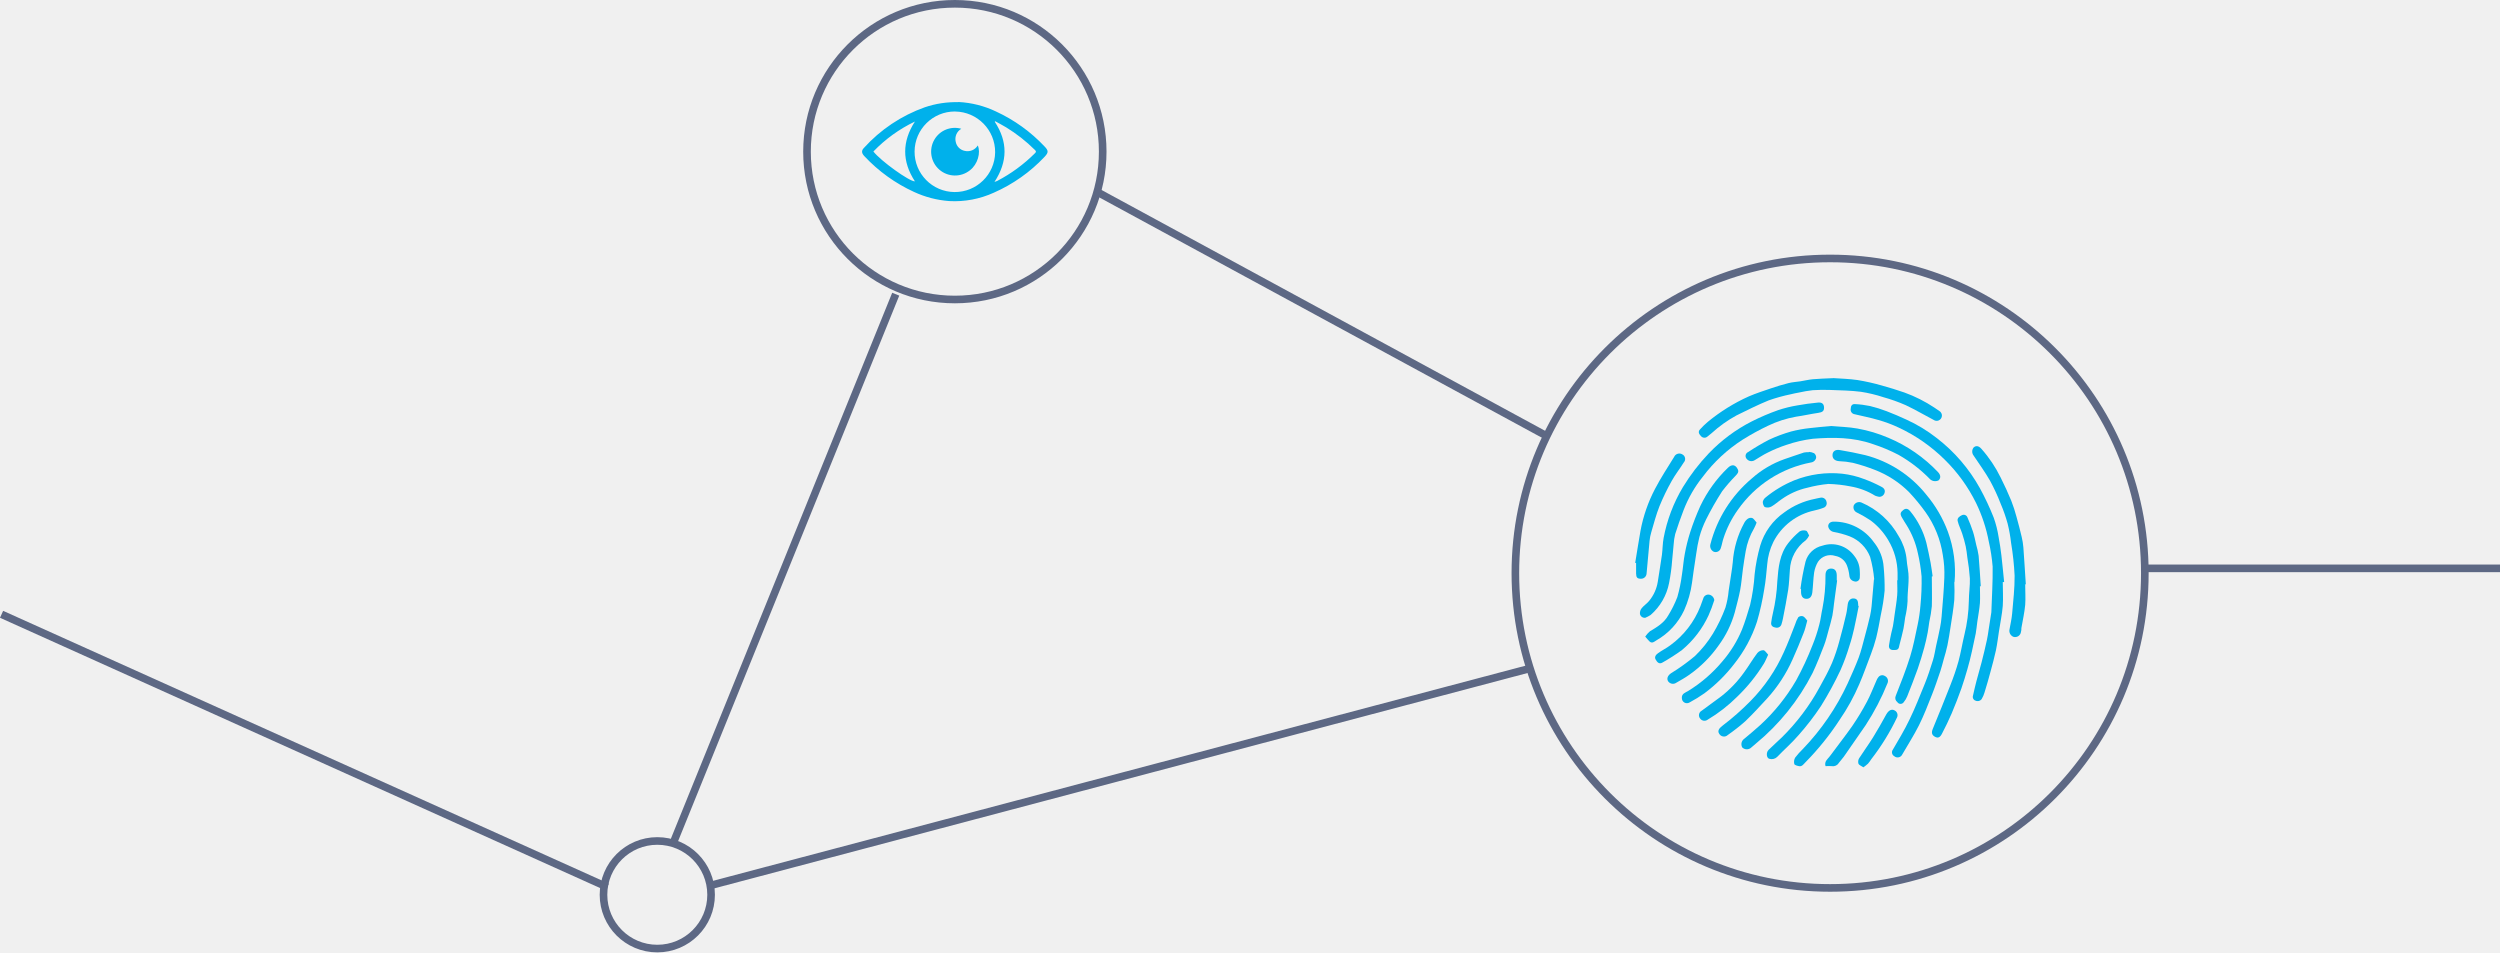
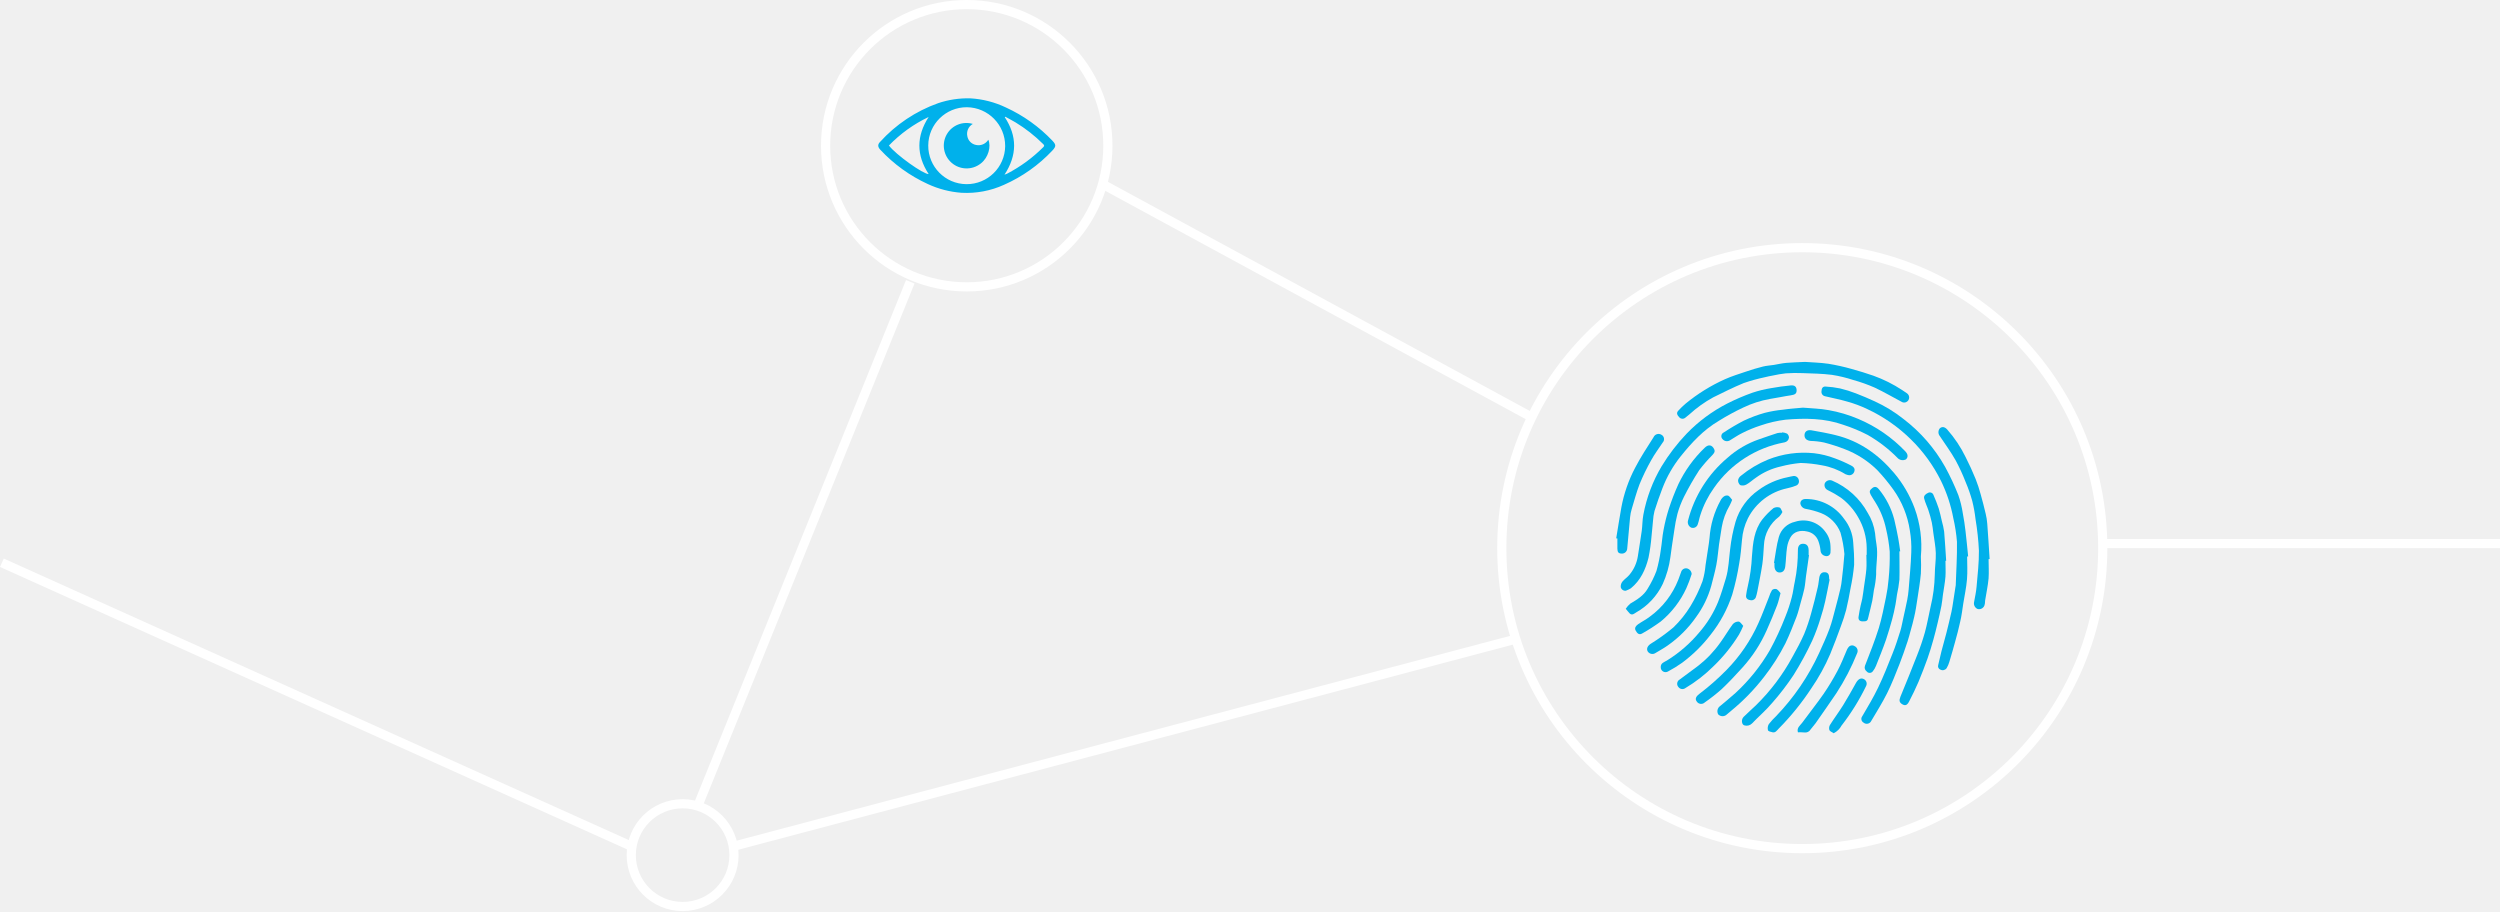
- <svg xmlns="http://www.w3.org/2000/svg" viewBox="0 0 656.59 250.12">
+ <svg xmlns="http://www.w3.org/2000/svg" viewBox="0 0 817.62 297.97">
  <defs>
-     <style>.cls-1{font-size:20px;fill:#5d6884;font-family:WorkSans-Regular, Work Sans;}.cls-2{fill:#00b1eb;}.cls-3{fill:none;stroke:#5d6884;stroke-miterlimit:10;stroke-width:2px;}</style>
+     <style>.cls-1{fill:#00b1eb;}.cls-2{fill:none;stroke:#fff;stroke-miterlimit:10;stroke-width:3px;}</style>
  </defs>
  <g id="Layer_2" data-name="Layer 2">
-     <g id="Layer_1-2" data-name="Layer 1">
-       <text class="cls-1" transform="translate(478.19 79.95)"> </text>
-       <path class="cls-2" d="M513.27,152.87a46.55,46.55,0,0,1,0,4.69c-.22,2.41-.63,4.81-1,7.2-.24,1.58-.48,3.15-.8,4.71-.26,1.27-.64,2.51-1,3.76-.27,1-.52,2-.85,3-.71,2.08-1.4,4.17-2.21,6.21-1.08,2.72-2.13,5.47-3.44,8.09s-3,5.22-4.48,7.81a1.35,1.35,0,0,1-2,.26,1.17,1.17,0,0,1-.35-1.73c1.51-2.59,3.07-5.17,4.36-7.88,1.47-3,2.71-6.2,4-9.35.82-2,1.51-4.16,2.17-6.27.37-1.2.55-2.46.81-3.69.36-1.62.74-3.24,1.05-4.86a24.53,24.53,0,0,0,.4-2.82c.27-3.42.6-6.83.72-10.25a28.14,28.14,0,0,0-.4-6,26,26,0,0,0-4.53-11.23,51,51,0,0,0-4.38-5.32,25.93,25.93,0,0,0-9-5.82,49.37,49.37,0,0,0-5.68-1.82,21.82,21.82,0,0,0-3.63-.44c-1.13-.08-1.78-.65-1.75-1.63s.78-1.48,1.91-1.29c2.24.38,4.47.8,6.67,1.33a30.18,30.18,0,0,1,16.08,10.42,33,33,0,0,1,5.64,9.68,30.67,30.67,0,0,1,1.75,13.29" />
-       <path class="cls-2" d="M526,152.85c0,2.1.14,4.21,0,6.29-.19,2.24-.67,4.45-1,6.67-.26,1.66-.45,3.33-.8,5-.4,1.85-.9,3.68-1.4,5.52s-1,3.69-1.59,5.53a7.19,7.19,0,0,1-.75,1.73,1.31,1.31,0,0,1-1.65.41,1,1,0,0,1-.64-1.26c.28-1.27.57-2.54.9-3.8.44-1.68.94-3.35,1.37-5,.49-2,1-3.92,1.4-5.89.19-.86.31-1.74.44-2.62.23-1.42.44-2.84.66-4.25a2.58,2.58,0,0,0,.06-.37c.13-4,.4-8,.34-12a45.94,45.94,0,0,0-1-6.52,40.27,40.27,0,0,0-3.35-10.18,41.91,41.91,0,0,0-8.3-11.45,43,43,0,0,0-12.05-8.37,33.62,33.62,0,0,0-5.37-2c-2-.6-4.14-1-6.2-1.5a1.21,1.21,0,0,1-1-1.45c0-.71.34-1.26,1.08-1.21a25.59,25.59,0,0,1,4,.51A35.42,35.42,0,0,1,495.5,108c1.75.66,3.47,1.42,5.18,2.2A39.26,39.26,0,0,1,508.6,115,42.84,42.84,0,0,1,520,128.23a69.47,69.47,0,0,1,3.62,7.72A27.8,27.8,0,0,1,524.9,141c.31,1.62.54,3.25.74,4.88.27,2.32.48,4.64.72,7H526" />
-       <path class="cls-2" d="M432.12,162.25a1.27,1.27,0,0,1-1.41-1,2.09,2.09,0,0,1,.46-1.52c.56-.7,1.38-1.2,1.95-1.91a10.46,10.46,0,0,0,2.28-5.08c.35-2.34.76-4.67,1.08-7,.2-1.48.17-3,.45-4.46A40.47,40.47,0,0,1,442,127.93a52.31,52.31,0,0,1,6.79-8.86,42,42,0,0,1,11.34-8.42,58.58,58.58,0,0,1,6.87-2.93,32.87,32.87,0,0,1,5-1.24c1.8-.34,3.63-.57,5.46-.75,1.08-.11,1.58.38,1.6,1.31s-.44,1.24-1.55,1.4c-1.95.28-3.87.73-5.81,1a28.27,28.27,0,0,0-7.34,2.37,64.91,64.91,0,0,0-6.69,3.67,40.07,40.07,0,0,0-10.44,9.71,32.69,32.69,0,0,0-5.07,8.82c-.79,2.06-1.53,4.15-2.19,6.25a14.63,14.63,0,0,0-.41,2.73c-.15,1.37-.23,2.75-.39,4.13a49.58,49.58,0,0,1-.81,6,14.84,14.84,0,0,1-4.84,8.39,8.85,8.85,0,0,1-1.4.74" />
-       <path class="cls-2" d="M492.23,152.16a31.48,31.48,0,0,0-1.07-5.9,9.53,9.53,0,0,0-5.38-5.4,23.59,23.59,0,0,0-4.17-1.15,1.78,1.78,0,0,1-1.46-1.5c0-.72.56-1.22,1.49-1.21a12.82,12.82,0,0,1,10.53,5.44,11.5,11.5,0,0,1,2.55,6.5,58.34,58.34,0,0,1,.25,6.19,53.1,53.1,0,0,1-1,6.36c-.36,2-.72,4-1.21,6a41.2,41.2,0,0,1-1.44,4.45c-1,2.59-1.9,5.19-3,7.73a54,54,0,0,1-5.17,9.39,71.49,71.49,0,0,1-9,11.17c-.46.45-.85,1.13-1.63,1-.47-.09-1.19-.28-1.27-.57a2.21,2.21,0,0,1,.23-1.69,19.55,19.55,0,0,1,2-2.24,63,63,0,0,0,11.8-17.27c1-2.22,2-4.44,2.87-6.72.66-1.76,1.09-3.61,1.58-5.43s1-3.72,1.42-5.59a21.48,21.48,0,0,0,.4-2.53c.2-2.09.37-4.18.61-7" />
-       <path class="cls-2" d="M441.71,183.33c-.07-1.19,1-1.45,1.7-1.88a36.68,36.68,0,0,0,9-7.81,30.68,30.68,0,0,0,5.1-8.29c.84-2.11,1.48-4.3,2.13-6.47a48.79,48.79,0,0,0,1.19-8.07,45.33,45.33,0,0,1,1.47-7.51,16.35,16.35,0,0,1,6.32-8.73,20,20,0,0,1,8-3.54c.55-.1,1.08-.27,1.62-.34a1.34,1.34,0,0,1,1.47,1.12,1.25,1.25,0,0,1-.81,1.56,15.77,15.77,0,0,1-2.37.7,15.79,15.79,0,0,0-10.79,8.28,16.14,16.14,0,0,0-1.61,5.9c-.21,2.19-.39,4.38-.78,6.53a67.84,67.84,0,0,1-1.9,8.5,35.48,35.48,0,0,1-6,11.11,40,40,0,0,1-7.83,7.71,38.14,38.14,0,0,1-3.9,2.4,1.32,1.32,0,0,1-2-1.17" />
-       <path class="cls-2" d="M481.42,99.3c1.86.14,4.15.18,6.41.51a55.25,55.25,0,0,1,6.34,1.42c2,.54,4,1.18,6,1.86a36.93,36.93,0,0,1,7.92,4c.43.27.85.55,1.26.86a1.39,1.39,0,0,1-.18,2.47,1.37,1.37,0,0,1-1.07,0c-2.53-1.32-5-2.79-7.57-4a43.27,43.27,0,0,0-5.88-2.1,37,37,0,0,0-5.9-1.42c-2.65-.34-5.34-.38-8-.48a42.62,42.62,0,0,0-4.66.06,34.07,34.07,0,0,0-3.59.61c-.75.14-1.49.28-2.23.47a44.56,44.56,0,0,0-5.76,1.6c-2.88,1.17-5.65,2.58-8.44,3.94a33.61,33.61,0,0,0-6.53,4.66c-.37.31-.74.63-1.13.92a1.18,1.18,0,0,1-1.65-.12c-.46-.48-.92-1.1-.28-1.78a20.46,20.46,0,0,1,2.07-2,47.56,47.56,0,0,1,10.75-6.67c1.89-.81,3.85-1.45,5.8-2.11,1.54-.52,3.09-1,4.65-1.39,1-.25,2-.3,3.06-.46s2.21-.45,3.32-.55c1.61-.15,3.22-.18,5.26-.28" />
-       <path class="cls-2" d="M520,154c0,1.46.09,2.93,0,4.38-.13,1.66-.46,3.31-.7,5-.14,1-.21,2-.4,3-.31,1.57-.67,3.13-1,4.68s-.76,3.16-1.2,4.72-1,3.37-1.56,5c-.79,2.2-1.62,4.39-2.54,6.54-.79,1.85-1.67,3.66-2.6,5.44-.54,1-1.08,1.15-1.83.73s-1-1-.53-2.11c1.56-3.81,3.12-7.62,4.61-11.46.79-2,1.54-4.13,2.12-6.24.63-2.31,1-4.68,1.56-7a40.51,40.51,0,0,0,1.16-8.85c0-2,.33-3.94.27-5.9a54.72,54.72,0,0,0-.67-5.54c-.13-1-.21-1.94-.42-2.89a33.69,33.69,0,0,0-.91-3.31c-.37-1.14-.94-2.22-1.21-3.37-.18-.75.51-1.25,1.15-1.53a1.05,1.05,0,0,1,1.43.62,38.53,38.53,0,0,1,1.45,3.74c.36,1.11.58,2.27.84,3.41a21.15,21.15,0,0,1,.64,2.92c.24,2.68.38,5.36.56,8H520" />
-       <path class="cls-2" d="M480.84,111.88c2.32.21,4.69.25,7,.67A37.74,37.74,0,0,1,496,115a38.44,38.44,0,0,1,13,9c.73.78.76,1.57.14,2.16a2,2,0,0,1-2.18-.25,37.65,37.65,0,0,0-8.33-6.45,44.31,44.31,0,0,0-6.7-2.81c-5.15-1.83-10.51-1.85-15.85-1.41a34.38,34.38,0,0,0-6.87,1.59,35.11,35.11,0,0,0-5,2.07c-1.2.57-2.29,1.35-3.43,2a1.58,1.58,0,0,1-2-.34,1.13,1.13,0,0,1,.37-1.85,59.16,59.16,0,0,1,5.48-3.23,38.77,38.77,0,0,1,5.77-2.15,33.27,33.27,0,0,1,4.88-.89c1.83-.24,3.68-.36,5.57-.54" />
-       <path class="cls-2" d="M482.5,152.43q-.4,3-.8,5.93c-.15,1.11-.23,2.23-.45,3.33-.27,1.29-.65,2.55-1,3.82s-.69,2.71-1.19,4c-.94,2.44-1.89,4.87-3,7.22a58.38,58.38,0,0,1-14.91,18.57c-.39.33-.77.67-1.17,1a1.72,1.72,0,0,1-2.41,0,1.75,1.75,0,0,1,.57-2.3c1.41-1.18,2.82-2.35,4.17-3.58a49.93,49.93,0,0,0,9.42-11.72,78,78,0,0,0,4.29-9.22,41.07,41.07,0,0,0,1.79-5.43c.39-1.4.51-2.88.84-4.31a43.07,43.07,0,0,0,.79-8.7c0-1.2.62-1.75,1.58-1.71s1.37.71,1.38,1.81v1.3l.12,0" />
-       <path class="cls-2" d="M507.37,151.41c0,2.6.08,5.21,0,7.8a34.15,34.15,0,0,1-.67,4.13c-.15.91-.24,1.83-.41,2.73-.27,1.35-.54,2.71-.91,4-.52,1.88-1.07,3.76-1.72,5.6-.86,2.43-1.81,4.82-2.76,7.22a5.65,5.65,0,0,1-.9,1.51,1,1,0,0,1-1.69,0,1.34,1.34,0,0,1-.45-1.57c1.34-3.42,2.71-6.84,3.8-10.34.86-2.77,1.39-5.64,2-8.49a40.25,40.25,0,0,0,.72-5,64,64,0,0,0,.3-7.58,44.25,44.25,0,0,0-1-6.22,22.69,22.69,0,0,0-3-7.38c-.4-.67-.85-1.3-1.22-2-.49-.9-.34-1.29.44-1.9s1.41-.13,1.81.37a21.67,21.67,0,0,1,4.22,8.27c.42,1.75.78,3.51,1.12,5.27.22,1.16.35,2.35.53,3.52Z" />
-       <path class="cls-2" d="M432.08,167.21a6.79,6.79,0,0,1,1.26-1.42c1.86-1.1,3.7-2.2,4.79-4.14a28.68,28.68,0,0,0,2.4-4.84,40.47,40.47,0,0,0,1.21-5.91c.3-1.81.4-3.65.75-5.45a46.09,46.09,0,0,1,1.45-5.78,65.52,65.52,0,0,1,2.63-6.78,34.41,34.41,0,0,1,7.21-10c1.06-1.07,2.08-.87,2.65.43.31.69-.16,1.14-.54,1.57a43.5,43.5,0,0,0-3.59,4.13,78.26,78.26,0,0,0-4.19,7.35,26,26,0,0,0-1.79,4.68,40.26,40.26,0,0,0-.83,4.38c-.25,1.53-.47,3-.69,4.58-.15,1-.27,2-.41,3a26.36,26.36,0,0,1-2.09,7.31A17.79,17.79,0,0,1,435,168.2c-.5.3-1.08.89-1.75.29a16.65,16.65,0,0,1-1.14-1.28" />
-       <path class="cls-2" d="M531.89,153.56c0,1.77.13,3.55,0,5.31-.19,2-.63,4-1,6.08,0,.34,0,.69-.11,1a1.55,1.55,0,0,1-2,1.3,1.72,1.72,0,0,1-1-2c.25-1.39.57-2.78.69-4.18.28-3.29.67-6.59.64-9.88a74.12,74.12,0,0,0-.93-8.63,39.29,39.29,0,0,0-.91-5.07,40.64,40.64,0,0,0-1.8-5.14,52.2,52.2,0,0,0-2.8-6.07c-1.31-2.3-2.88-4.45-4.35-6.66a1.7,1.7,0,0,1,.05-2.12c.61-.52,1.31-.42,2,.36a33.56,33.56,0,0,1,5.08,7.57c1,2,1.93,4,2.78,6.08a38.3,38.3,0,0,1,1.37,4.21c.5,1.76.95,3.52,1.37,5.3a18.18,18.18,0,0,1,.44,2.74c.24,3.24.43,6.48.64,9.72h-.29" />
-       <path class="cls-2" d="M461.35,137.25a14,14,0,0,1-.67,1.52,17.68,17.68,0,0,0-2.2,6c-.26,1.54-.51,3.08-.72,4.62-.26,1.88-.39,3.78-.74,5.64s-.92,3.87-1.41,5.81a26.71,26.71,0,0,1-4.17,8.58,31.64,31.64,0,0,1-7.77,7.8c-1.08.78-2.25,1.41-3.4,2.08a1.53,1.53,0,0,1-2.18-.4c-.41-.71-.07-1.49.78-2.08a52.21,52.21,0,0,0,6.27-4.51,29.55,29.55,0,0,0,4.73-5.88,40.61,40.61,0,0,0,3.29-6.84,22.59,22.59,0,0,0,.85-4.45c.25-1.56.48-3.12.71-4.68.13-.94.3-1.87.37-2.81a25.14,25.14,0,0,1,3-10.3,3.06,3.06,0,0,1,.92-1.09,1.43,1.43,0,0,1,1.21-.21c.44.23.73.75,1.09,1.15" />
-       <path class="cls-2" d="M488.17,159.15c-.4,2-.76,4-1.21,5.95-.34,1.49-.72,3-1.2,4.41a53.74,53.74,0,0,1-2.37,6.47,90.91,90.91,0,0,1-5.14,9.46,68.74,68.74,0,0,1-5.93,7.69c-1.72,2-3.73,3.74-5.55,5.64a2.06,2.06,0,0,1-2,.54c-.83-.12-1-1.62-.29-2.35,1.14-1.12,2.34-2.18,3.49-3.29a55.82,55.82,0,0,0,9.91-13.15c1.16-2.08,2.31-4.18,3.26-6.37a46.48,46.48,0,0,0,1.95-5.8c.67-2.35,1.24-4.73,1.8-7.11.21-.87.26-1.77.41-2.64s.73-1.5,1.57-1.43,1.15.57,1.16,1.67v.28l.15,0" />
-       <path class="cls-2" d="M498.37,152.39v-1.87A17.1,17.1,0,0,0,496,142a17.59,17.59,0,0,0-4.68-5.29,31,31,0,0,0-3.67-2.12,1.5,1.5,0,0,1-.77-1.89,1.6,1.6,0,0,1,2-.72,20.35,20.35,0,0,1,9.82,8.9,14.26,14.26,0,0,1,2,5.62q.13,1.54.39,3.06c.48,2.77-.16,5.53-.09,8.3a25.13,25.13,0,0,1-.64,4.34c-.15,1-.24,1.93-.43,2.87-.29,1.36-.65,2.71-1,4.06a3.41,3.41,0,0,0-.13.53c-.14.89-.48,1.11-1.56,1.06-.82,0-1.22-.47-1.12-1.23.14-1.08.38-2.15.6-3.22.13-.62.33-1.23.44-1.85.18-1,.31-2.11.46-3.16.23-1.64.52-3.28.65-4.93.11-1.29,0-2.6,0-3.9Z" />
-       <path class="cls-2" d="M475.1,118.68a3.58,3.58,0,0,1,1.35.35,1.39,1.39,0,0,1,.54,1.12,1.51,1.51,0,0,1-1.25,1.29,30.36,30.36,0,0,0-19.32,12.46,27.2,27.2,0,0,0-3.77,7.47c-.29.83-.4,1.72-.7,2.54a1.4,1.4,0,0,1-1.85,1,1.69,1.69,0,0,1-.88-2,33.5,33.5,0,0,1,10.86-17.24,25.77,25.77,0,0,1,8.58-5.08c1.71-.57,3.4-1.19,5.12-1.74a6.08,6.08,0,0,1,1.29-.09l0-.07" />
-       <path class="cls-2" d="M474.67,162.93c-.37,1.31-.57,2.38-1,3.38-.91,2.31-1.84,4.6-2.87,6.86a38.38,38.38,0,0,1-6.63,10.21c-1.86,2-3.73,4.07-5.74,6a50,50,0,0,1-4.64,3.65,1.44,1.44,0,0,1-2.29-.36c-.43-.65-.08-1.33.79-2a67.79,67.79,0,0,0,7.49-6.59,43.56,43.56,0,0,0,8.74-12.84c1.08-2.36,2-4.82,2.93-7.22a8.12,8.12,0,0,1,.85-1.92,1.32,1.32,0,0,1,1.25-.24c.47.23.78.78,1.08,1.1" />
-       <path class="cls-2" d="M429.46,147.83c.47-2.81.9-5.64,1.4-8.45a39,39,0,0,1,3.82-11c1.5-2.87,3.29-5.61,5-8.37a1.5,1.5,0,0,1,2.17-.67,1.35,1.35,0,0,1,.36,2.13c-1,1.61-2.23,3.16-3.16,4.84a59.15,59.15,0,0,0-3.22,6.66c-.88,2.22-1.48,4.56-2.16,6.86a11.58,11.58,0,0,0-.43,2.17c-.29,2.88-.54,5.77-.79,8.65A1.45,1.45,0,0,1,431,152c-1,0-1.28-.32-1.3-1.36s0-1.86,0-2.79l-.27,0" />
-       <path class="cls-2" d="M493.48,130.47a4.27,4.27,0,0,1-1-.28,18,18,0,0,0-6.42-2.43,34.49,34.49,0,0,0-5.87-.66,33.9,33.9,0,0,0-5.53,1,18.69,18.69,0,0,0-6.72,3c-.92.62-1.75,1.4-2.71,1.94a2.11,2.11,0,0,1-1.68.15c-.35-.16-.6-.92-.58-1.39a2,2,0,0,1,.77-1.18,29.59,29.59,0,0,1,7.48-4.46,26.63,26.63,0,0,1,12.68-1.74,23.66,23.66,0,0,1,5.62,1.37,36.73,36.73,0,0,1,4.51,2c.61.29,1.17.79.94,1.58a1.43,1.43,0,0,1-1.53,1.11" />
-       <path class="cls-2" d="M479.44,201.2c-.36-1.28.62-1.86,1.16-2.61,1.94-2.66,4-5.23,5.88-7.93a66.52,66.52,0,0,0,3.85-6.37c.94-1.76,1.64-3.65,2.46-5.48a3.38,3.38,0,0,1,.57-1,1.26,1.26,0,0,1,1.67-.27,1.44,1.44,0,0,1,.7,1.89A64,64,0,0,1,490,190.44c-1.89,2.77-3.81,5.53-5.73,8.27-.41.59-.93,1.1-1.35,1.68a1.73,1.73,0,0,1-1.76.83,12.21,12.21,0,0,0-1.72,0" />
-       <path class="cls-2" d="M472.87,154.6a67,67,0,0,1,1.33-7.11,5.91,5.91,0,0,1,4.44-4.18A7.42,7.42,0,0,1,487,146a6.52,6.52,0,0,1,1.44,3.88,12.31,12.31,0,0,1,0,1.92,1.09,1.09,0,0,1-1.46.88,1.6,1.6,0,0,1-1.27-1.47,10.56,10.56,0,0,0-.65-2.73A4,4,0,0,0,482,146a3.94,3.94,0,0,0-4.54,1.57,8.13,8.13,0,0,0-1,2.79c-.25,1.73-.27,3.5-.48,5.24-.15,1.21-.75,1.73-1.66,1.67s-1.31-.8-1.3-1.86c0-.24,0-.49,0-.74l-.14,0" />
-       <path class="cls-2" d="M475.18,140.59a5,5,0,0,1-.87,1.26,10.29,10.29,0,0,0-4.23,7.9c-.14,1.73-.18,3.47-.44,5.18-.38,2.51-.89,5-1.37,7.5a14.26,14.26,0,0,1-.41,1.59,1.26,1.26,0,0,1-1.45.82c-.68-.08-1.38-.43-1.23-1.36a22.29,22.29,0,0,1,.45-2.44,45.78,45.78,0,0,0,1.16-8.4c.26-3.54.6-7.1,2.87-10a20.12,20.12,0,0,1,3-3.08,2.17,2.17,0,0,1,1.71-.17c.31.09.47.73.77,1.24" />
-       <path class="cls-2" d="M464.4,171.91c-.45.94-.73,1.71-1.15,2.39a44.16,44.16,0,0,1-7,8.68,40,40,0,0,1-7.78,6.05,1.38,1.38,0,0,1-1.93-.29,1.35,1.35,0,0,1,.38-2.08c1.68-1.26,3.4-2.48,5.09-3.74a30.12,30.12,0,0,0,6.12-6.43c1.2-1.64,2.21-3.41,3.43-5a2.05,2.05,0,0,1,1.59-.72c.43.05.79.73,1.23,1.18" />
-       <path class="cls-2" d="M450.22,157.66a37.39,37.39,0,0,1-1.47,3.91,26.06,26.06,0,0,1-7,9.15,52.61,52.61,0,0,1-5.13,3.29c-.89.54-1.42-.14-1.8-.82s.12-1.28.67-1.66c1-.73,2.2-1.3,3.21-2.07a23,23,0,0,0,7.89-10.24c.25-.69.48-1.38.75-2.05a1.38,1.38,0,0,1,1.52-1,1.69,1.69,0,0,1,1.39,1.53" />
-       <path class="cls-2" d="M489.32,201.48c-.53-.36-1.08-.55-1.22-.89a1.8,1.8,0,0,1,.15-1.4c1.17-1.84,2.48-3.6,3.63-5.45,1.25-2,2.39-4.06,3.53-6.12.57-1,1.37-1.55,2.25-1a1.39,1.39,0,0,1,.58,1.78,59.89,59.89,0,0,1-6.78,11,9.88,9.88,0,0,1-.85,1.16,10.05,10.05,0,0,1-1.29,1" />
-       <line class="cls-3" x1="563.61" y1="149.27" x2="656.59" y2="149.27" />
-       <path class="cls-3" d="M563.31,150.54a82.66,82.66,0,1,1-82.66-82.66A82.66,82.66,0,0,1,563.31,150.54Z" />
-       <path class="cls-3" d="M289.61,39.82A38.83,38.83,0,1,1,250.79,1,38.82,38.82,0,0,1,289.61,39.82Z" />
-       <path class="cls-3" d="M186.76,235a14.13,14.13,0,1,1-14.13-14.13A14.13,14.13,0,0,1,186.76,235Z" />
-       <line class="cls-3" x1="288.14" y1="50.4" x2="406.23" y2="114.52" />
-       <line class="cls-3" x1="159.5" y1="232.99" x2="0.41" y2="161.34" />
-       <path class="cls-2" d="M251.74,26.79a25.87,25.87,0,0,1,9.84,2.49,41.18,41.18,0,0,1,12.76,9.19c1.07,1.11,1.06,1.59,0,2.72A40.86,40.86,0,0,1,261,50.61a24.88,24.88,0,0,1-11.69,2.2,26.59,26.59,0,0,1-9.25-2.4A41.52,41.52,0,0,1,227,41c-.72-.76-.79-1.42-.15-2.1a39.32,39.32,0,0,1,16.05-10.73,25.48,25.48,0,0,1,8.81-1.34m-.89,2.45A10.58,10.58,0,1,0,261.36,40a10.65,10.65,0,0,0-10.51-10.71M229.37,39.77c1.91,2.49,9.5,7.93,10.92,7.86-3.41-5.22-3.4-10.44,0-15.71a37.75,37.75,0,0,0-10.89,7.85m32-7.93a1.85,1.85,0,0,1-.14.14c3.44,5.23,3.43,10.46-.08,15.8.34-.12.52-.16.68-.24a40.6,40.6,0,0,0,10-7.34c.37-.36.21-.55-.07-.83a41.21,41.21,0,0,0-7.55-5.93c-.94-.56-1.9-1.07-2.86-1.6" />
-       <path class="cls-2" d="M252.46,33.83A3.11,3.11,0,0,0,251,37.21a3,3,0,0,0,2.4,2.42,3.14,3.14,0,0,0,3.4-1.43c.82,1.86,0,4.95-2.07,6.53a6.27,6.27,0,0,1-9.32-8.07,6.21,6.21,0,0,1,7.1-2.83" />
-       <line class="cls-3" x1="401.84" y1="175.55" x2="186.63" y2="232.54" />
-       <line class="cls-3" x1="176.63" y1="221.86" x2="235.25" y2="77.26" />
+     <g id="Capa_1" data-name="Capa 1">
+       <path class="cls-1" d="M628.22,182a55.65,55.65,0,0,1,0,5.58c-.26,2.87-.75,5.72-1.18,8.56-.28,1.88-.56,3.75-1,5.6-.31,1.51-.76,3-1.16,4.47-.32,1.18-.62,2.37-1,3.52-.84,2.47-1.66,4.95-2.62,7.38-1.28,3.24-2.54,6.51-4.09,9.62s-3.51,6.21-5.32,9.28a1.61,1.61,0,0,1-2.39.31,1.39,1.39,0,0,1-.42-2.06c1.8-3.08,3.65-6.14,5.19-9.36,1.74-3.62,3.22-7.37,4.7-11.11,1-2.45,1.8-5,2.58-7.47.44-1.42.65-2.91,1-4.37.42-1.93.87-3.85,1.25-5.79a31.36,31.36,0,0,0,.46-3.35c.32-4.06.72-8.12.86-12.19a34.17,34.17,0,0,0-.47-7.14,30.85,30.85,0,0,0-5.39-13.35,61.92,61.92,0,0,0-5.2-6.32,30.67,30.67,0,0,0-10.72-6.92,60.81,60.81,0,0,0-6.74-2.17,24,24,0,0,0-4.33-.51c-1.33-.11-2.12-.78-2.07-1.94s.93-1.77,2.27-1.54c2.65.45,5.31.95,7.92,1.59,7.8,1.9,14,6.33,19.12,12.38a39,39,0,0,1,6.7,11.51A36.34,36.34,0,0,1,628.22,182Z" />
+       <path class="cls-1" d="M643.35,182c0,2.5.16,5-.05,7.48-.22,2.66-.8,5.29-1.22,7.93-.31,2-.54,4-1,5.91-.46,2.21-1.07,4.39-1.66,6.57s-1.23,4.39-1.89,6.57a8.61,8.61,0,0,1-.89,2.06,1.57,1.57,0,0,1-2,.5,1.2,1.2,0,0,1-.76-1.5c.33-1.52.68-3,1.07-4.52.52-2,1.11-4,1.62-6,.59-2.32,1.14-4.66,1.67-7,.23-1,.36-2.07.53-3.11l.78-5.06a3.35,3.35,0,0,0,.07-.44c.16-4.74.48-9.48.4-14.22a53.13,53.13,0,0,0-1.2-7.74,47.66,47.66,0,0,0-4-12.11,49.86,49.86,0,0,0-9.86-13.61,51.11,51.11,0,0,0-14.33-9.95,39.77,39.77,0,0,0-6.38-2.39c-2.43-.72-4.92-1.19-7.38-1.78a1.45,1.45,0,0,1-1.14-1.73c0-.85.41-1.5,1.29-1.44a31.49,31.49,0,0,1,4.75.61,39.93,39.93,0,0,1,5.22,1.63c2.08.79,4.13,1.69,6.16,2.61a46.1,46.1,0,0,1,9.41,5.78,51.31,51.31,0,0,1,13.61,15.68,83.49,83.49,0,0,1,4.3,9.19,33.49,33.49,0,0,1,1.47,6c.38,1.91.65,3.86.88,5.8.33,2.75.58,5.51.86,8.27Z" />
+       <path class="cls-1" d="M531.75,193.19a1.52,1.52,0,0,1-1.69-1.17,2.58,2.58,0,0,1,.55-1.81c.68-.83,1.65-1.43,2.32-2.26a12.51,12.51,0,0,0,2.72-6c.41-2.78.9-5.54,1.28-8.33.24-1.76.19-3.56.53-5.3a48.24,48.24,0,0,1,6-15.87,62.38,62.38,0,0,1,8.07-10.54,50.24,50.24,0,0,1,13.49-10,69,69,0,0,1,8.16-3.49,38,38,0,0,1,6-1.47c2.15-.4,4.32-.68,6.49-.9,1.29-.13,1.89.46,1.91,1.57s-.53,1.47-1.85,1.66c-2.31.33-4.59.86-6.91,1.2a33.57,33.57,0,0,0-8.72,2.82,75.88,75.88,0,0,0-8,4.36c-5,2.95-8.84,7.1-12.41,11.55a39.09,39.09,0,0,0-6,10.48c-.93,2.45-1.81,4.93-2.59,7.43a17.48,17.48,0,0,0-.49,3.24c-.18,1.64-.28,3.28-.47,4.91a60.47,60.47,0,0,1-1,7.13c-.95,3.84-2.57,7.39-5.76,10A10,10,0,0,1,531.75,193.19Z" />
+       <path class="cls-1" d="M603.21,181.2a38.62,38.62,0,0,0-1.28-7,11.31,11.31,0,0,0-6.4-6.41,27.32,27.32,0,0,0-5-1.37,2.11,2.11,0,0,1-1.73-1.78c0-.86.67-1.46,1.77-1.45a15.27,15.27,0,0,1,12.52,6.48,13.7,13.7,0,0,1,3,7.73,69.59,69.59,0,0,1,.3,7.35,65.15,65.15,0,0,1-1.16,7.56c-.43,2.39-.86,4.78-1.44,7.13a52.56,52.56,0,0,1-1.71,5.29c-1.13,3.08-2.26,6.16-3.52,9.19a64.2,64.2,0,0,1-6.15,11.16,84.75,84.75,0,0,1-10.75,13.28c-.54.54-1,1.34-1.94,1.14-.55-.11-1.4-.33-1.51-.68a2.65,2.65,0,0,1,.28-2,23.35,23.35,0,0,1,2.43-2.66,74.55,74.55,0,0,0,14-20.54c1.19-2.64,2.41-5.27,3.42-8,.78-2.1,1.29-4.3,1.87-6.46s1.17-4.42,1.69-6.64a23.57,23.57,0,0,0,.48-3C602.72,187,602.92,184.53,603.21,181.2Z" />
+       <path class="cls-1" d="M543.14,218.26c-.08-1.42,1.17-1.72,2-2.23a43.41,43.41,0,0,0,10.69-9.3,35.75,35.75,0,0,0,6.06-9.85c1-2.5,1.76-5.11,2.54-7.69.94-3.13,1-6.39,1.41-9.6a55,55,0,0,1,1.76-8.92,19.41,19.41,0,0,1,7.5-10.38,24,24,0,0,1,9.52-4.21c.64-.12,1.28-.32,1.92-.4a1.6,1.6,0,0,1,1.75,1.33,1.48,1.48,0,0,1-1,1.85,18,18,0,0,1-2.82.84,18.76,18.76,0,0,0-12.83,9.83,19.25,19.25,0,0,0-1.92,7c-.24,2.59-.45,5.2-.92,7.76a82.53,82.53,0,0,1-2.26,10.11,42.12,42.12,0,0,1-7.1,13.2,47.52,47.52,0,0,1-9.31,9.16,43.11,43.11,0,0,1-4.64,2.86A1.57,1.57,0,0,1,543.14,218.26Z" />
+       <path class="cls-1" d="M590.35,118.36c2.21.17,4.94.22,7.62.61a67.73,67.73,0,0,1,7.54,1.68c2.42.65,4.81,1.41,7.18,2.22a44.37,44.37,0,0,1,9.42,4.71c.51.33,1,.66,1.49,1a1.66,1.66,0,0,1-.21,2.94,1.6,1.6,0,0,1-1.27,0c-3-1.57-5.93-3.31-9-4.75a51.49,51.49,0,0,0-7-2.49,43.89,43.89,0,0,0-7-1.69c-3.15-.39-6.35-.45-9.52-.56a48.74,48.74,0,0,0-5.54.07,39.23,39.23,0,0,0-4.27.72c-.88.17-1.77.33-2.64.56a56,56,0,0,0-6.86,1.9c-3.41,1.39-6.71,3.07-10,4.68a40.05,40.05,0,0,0-7.76,5.55c-.45.36-.88.74-1.34,1.09a1.41,1.41,0,0,1-2-.14c-.54-.57-1.09-1.32-.33-2.12a23.89,23.89,0,0,1,2.46-2.37,57.2,57.2,0,0,1,12.78-7.93c2.25-1,4.58-1.72,6.9-2.5,1.82-.62,3.66-1.19,5.53-1.65,1.18-.3,2.42-.36,3.63-.55s2.63-.54,4-.66C586,118.52,587.93,118.48,590.35,118.36Z" />
+       <path class="cls-1" d="M636.26,183.39c0,1.73.11,3.48,0,5.2-.16,2-.55,3.95-.83,5.92-.17,1.19-.25,2.39-.48,3.56-.36,1.87-.79,3.72-1.23,5.57s-.9,3.76-1.43,5.61c-.57,2-1.15,4-1.86,6-.93,2.61-1.93,5.21-3,7.77-.93,2.19-2,4.35-3.09,6.46-.64,1.22-1.28,1.37-2.17.87-1-.59-1.15-1.25-.63-2.51,1.86-4.52,3.71-9.05,5.48-13.62a77.1,77.1,0,0,0,2.52-7.42c.75-2.74,1.22-5.56,1.85-8.34a48.48,48.48,0,0,0,1.38-10.53c0-2.34.4-4.68.33-7s-.51-4.39-.8-6.58c-.15-1.15-.26-2.31-.5-3.44-.29-1.33-.67-2.65-1.09-3.94s-1.11-2.63-1.43-4c-.21-.89.61-1.48,1.36-1.81a1.24,1.24,0,0,1,1.7.73,46.88,46.88,0,0,1,1.73,4.44c.42,1.32.68,2.7,1,4.05a26.72,26.72,0,0,1,.76,3.48c.28,3.18.45,6.37.66,9.56Z" />
+       <path class="cls-1" d="M589.66,133.32c2.76.25,5.57.29,8.31.8a44.57,44.57,0,0,1,9.76,2.88,45.84,45.84,0,0,1,15.45,10.67c.86.92.9,1.86.17,2.56a2.33,2.33,0,0,1-2.59-.29,45.4,45.4,0,0,0-9.91-7.68,52.57,52.57,0,0,0-8-3.33c-6.12-2.18-12.49-2.21-18.84-1.68a40.15,40.15,0,0,0-8.17,1.89,41.64,41.64,0,0,0-6,2.46c-1.41.68-2.71,1.61-4.07,2.41a1.86,1.86,0,0,1-2.42-.4,1.35,1.35,0,0,1,.44-2.2,71.08,71.08,0,0,1,6.51-3.83,43.83,43.83,0,0,1,6.86-2.56A39,39,0,0,1,583,134C585.22,133.67,587.42,133.53,589.66,133.32Z" />
+       <path class="cls-1" d="M591.64,181.52l-1,7c-.17,1.32-.26,2.66-.53,4-.32,1.53-.77,3-1.19,4.54s-.82,3.22-1.41,4.76c-1.12,2.89-2.25,5.79-3.59,8.58a67.53,67.53,0,0,1-7,11,68.4,68.4,0,0,1-10.73,11.05c-.47.39-.93.8-1.4,1.18a2,2,0,0,1-2.86,0,2.09,2.09,0,0,1,.67-2.75c1.67-1.4,3.36-2.78,5-4.25a59.85,59.85,0,0,0,11.19-13.93,92.71,92.71,0,0,0,5.1-11A47.75,47.75,0,0,0,586,195.3c.46-1.67.61-3.42,1-5.12a50.57,50.57,0,0,0,1-10.34c0-1.43.73-2.09,1.87-2s1.63.85,1.64,2.15c0,.52,0,1,0,1.55Z" />
+       <path class="cls-1" d="M621.2,180.31c0,3.1.09,6.19,0,9.28a41.83,41.83,0,0,1-.8,4.91c-.17,1.08-.28,2.17-.49,3.24-.32,1.61-.64,3.22-1.08,4.79-.62,2.24-1.27,4.47-2,6.65-1,2.89-2.16,5.74-3.29,8.59a6.82,6.82,0,0,1-1.06,1.8,1.25,1.25,0,0,1-2,0,1.57,1.57,0,0,1-.53-1.86c1.58-4.07,3.21-8.14,4.51-12.3,1-3.29,1.65-6.71,2.35-10.09a49.7,49.7,0,0,0,.86-5.94,75.25,75.25,0,0,0,.36-9,52.08,52.08,0,0,0-1.2-7.4,26.58,26.58,0,0,0-3.54-8.77c-.48-.79-1-1.55-1.45-2.36-.58-1.07-.4-1.53.53-2.26s1.67-.15,2.14.45a25.75,25.75,0,0,1,5,9.83c.5,2.07.92,4.17,1.32,6.26.27,1.39.43,2.79.63,4.19Z" />
+       <path class="cls-1" d="M531.7,199.09a7.83,7.83,0,0,1,1.5-1.69c2.2-1.3,4.39-2.61,5.69-4.92a33.43,33.43,0,0,0,2.85-5.75,48.67,48.67,0,0,0,1.44-7c.35-2.14.47-4.34.89-6.47a55.65,55.65,0,0,1,1.72-6.87,79.65,79.65,0,0,1,3.13-8.07,41.05,41.05,0,0,1,8.57-11.85c1.26-1.27,2.47-1,3.16.51.36.82-.2,1.36-.64,1.87a49.49,49.49,0,0,0-4.28,4.91,92.88,92.88,0,0,0-5,8.74,32.22,32.22,0,0,0-2.13,5.56,45.56,45.56,0,0,0-1,5.21c-.3,1.81-.56,3.63-.82,5.44-.18,1.19-.32,2.38-.49,3.56a31.17,31.17,0,0,1-2.49,8.7,21.13,21.13,0,0,1-8.71,9.33c-.59.35-1.28,1.06-2.08.35A19.77,19.77,0,0,1,531.7,199.09Z" />
+       <path class="cls-1" d="M650.36,182.87c0,2.1.15,4.22,0,6.31-.22,2.42-.75,4.82-1.13,7.23-.07.4,0,.82-.13,1.21a1.86,1.86,0,0,1-2.33,1.55,2,2,0,0,1-1.14-2.33c.3-1.65.67-3.3.81-5,.34-3.91.8-7.84.76-11.75a86.91,86.91,0,0,0-1.1-10.26,46.84,46.84,0,0,0-1.08-6,48.73,48.73,0,0,0-2.14-6.12,62.92,62.92,0,0,0-3.33-7.22c-1.55-2.73-3.42-5.28-5.17-7.91a2,2,0,0,1,.06-2.52c.73-.61,1.56-.5,2.41.43a40.24,40.24,0,0,1,6,9c1.21,2.36,2.3,4.78,3.3,7.23a46,46,0,0,1,1.64,5q.88,3.12,1.62,6.29a19.94,19.94,0,0,1,.52,3.26c.29,3.85.52,7.7.77,11.56Z" />
+       <path class="cls-1" d="M566.5,163.48a17.53,17.53,0,0,1-.8,1.8,21.1,21.1,0,0,0-2.62,7.19q-.47,2.75-.86,5.5c-.31,2.23-.46,4.49-.88,6.7s-1.09,4.61-1.67,6.91a31.87,31.87,0,0,1-4.95,10.2,37.71,37.71,0,0,1-9.24,9.28c-1.28.92-2.68,1.67-4,2.47a1.82,1.82,0,0,1-2.6-.48c-.48-.85-.08-1.78.93-2.47a63.45,63.45,0,0,0,7.45-5.36,34.89,34.89,0,0,0,5.62-7,47.2,47.2,0,0,0,3.92-8.13,26.18,26.18,0,0,0,1-5.29c.31-1.85.57-3.71.85-5.56.16-1.11.36-2.22.45-3.34a29.77,29.77,0,0,1,3.61-12.25,3.52,3.52,0,0,1,1.09-1.29,1.7,1.7,0,0,1,1.44-.25C565.73,162.38,566.07,163,566.5,163.48Z" />
+       <path class="cls-1" d="M598.38,189.51c-.48,2.36-.91,4.73-1.44,7.08-.4,1.77-.86,3.53-1.43,5.24a63.43,63.43,0,0,1-2.82,7.68,105.4,105.4,0,0,1-6.11,11.26,83.72,83.72,0,0,1-7,9.13c-2,2.38-4.43,4.45-6.6,6.72a2.5,2.5,0,0,1-2.39.64c-1-.15-1.22-1.93-.35-2.8,1.35-1.33,2.78-2.59,4.15-3.91a66.32,66.32,0,0,0,11.78-15.63c1.39-2.48,2.75-5,3.88-7.57a57.05,57.05,0,0,0,2.32-6.9c.8-2.79,1.47-5.63,2.14-8.46.24-1,.3-2.09.49-3.13.21-1.21.86-1.79,1.86-1.71s1.37.69,1.37,2v.33Z" />
+       <path class="cls-1" d="M610.5,181.47v-2.21a20.23,20.23,0,0,0-2.85-10.18,20.9,20.9,0,0,0-5.57-6.3,34,34,0,0,0-4.36-2.51,1.8,1.8,0,0,1-.91-2.25,1.88,1.88,0,0,1,2.36-.85,24.07,24.07,0,0,1,11.67,10.57,16.76,16.76,0,0,1,2.4,6.69c.11,1.22.26,2.43.46,3.64.57,3.29-.19,6.57-.11,9.86a30.73,30.73,0,0,1-.75,5.16c-.18,1.14-.29,2.29-.52,3.42-.34,1.61-.77,3.21-1.16,4.82,0,.21-.12.41-.15.62-.16,1.06-.56,1.32-1.85,1.27-1,0-1.45-.56-1.33-1.46.16-1.29.45-2.56.71-3.83.16-.74.4-1.46.52-2.2.22-1.25.38-2.51.55-3.76.27-1.95.62-3.89.78-5.85.13-1.54,0-3.1,0-4.65Z" />
+       <path class="cls-1" d="M582.83,141.4a4.54,4.54,0,0,1,1.62.41,1.69,1.69,0,0,1,.63,1.33,1.79,1.79,0,0,1-1.48,1.54,35.95,35.95,0,0,0-23,14.82,31.91,31.91,0,0,0-4.48,8.87c-.35,1-.48,2-.84,3a1.66,1.66,0,0,1-2.2,1.18,2,2,0,0,1-1-2.38A39.76,39.76,0,0,1,565,149.7a30.55,30.55,0,0,1,10.21-6c2-.67,4-1.41,6.08-2.06a6,6,0,0,1,1.54-.11Z" />
+       <path class="cls-1" d="M582.32,194c-.43,1.55-.67,2.82-1.14,4-1.07,2.74-2.18,5.48-3.4,8.16a45.68,45.68,0,0,1-7.89,12.14c-2.21,2.42-4.43,4.84-6.82,7.08a58.23,58.23,0,0,1-5.52,4.34,1.72,1.72,0,0,1-2.72-.43c-.52-.77-.1-1.58.94-2.36a80.75,80.75,0,0,0,8.91-7.84,52.26,52.26,0,0,0,10.39-15.26c1.28-2.81,2.32-5.73,3.48-8.59a9.51,9.51,0,0,1,1-2.27,1.57,1.57,0,0,1,1.48-.3C581.6,193,582,193.62,582.32,194Z" />
+       <path class="cls-1" d="M528.58,176.06c.55-3.35,1.07-6.71,1.67-10.05a45.7,45.7,0,0,1,4.54-13.07c1.78-3.43,3.91-6.67,6-9.95a1.78,1.78,0,0,1,2.57-.81,1.62,1.62,0,0,1,.43,2.54c-1.25,1.91-2.65,3.75-3.75,5.75a70.48,70.48,0,0,0-3.84,7.92c-1,2.64-1.75,5.42-2.57,8.16a14,14,0,0,0-.51,2.58c-.34,3.42-.64,6.85-.94,10.28a1.72,1.72,0,0,1-1.68,1.64c-1.14,0-1.52-.38-1.54-1.62s0-2.21,0-3.32Z" />
+       <path class="cls-1" d="M604.69,155.42a5,5,0,0,1-1.14-.33,21.35,21.35,0,0,0-7.63-2.9,42.61,42.61,0,0,0-7-.78,39.35,39.35,0,0,0-6.57,1.16,21.93,21.93,0,0,0-8,3.6c-1.1.74-2.08,1.67-3.22,2.31a2.48,2.48,0,0,1-2,.18,2,2,0,0,1-.69-1.66,2.34,2.34,0,0,1,.91-1.39,35.22,35.22,0,0,1,8.89-5.31,31.81,31.81,0,0,1,15.08-2.07,28.12,28.12,0,0,1,6.68,1.64,44,44,0,0,1,5.36,2.35c.72.34,1.4.94,1.12,1.87A1.71,1.71,0,0,1,604.69,155.42Z" />
+       <path class="cls-1" d="M588,239.5c-.43-1.52.73-2.21,1.38-3.1,2.31-3.16,4.76-6.22,7-9.43a78.39,78.39,0,0,0,4.57-7.57c1.13-2.1,2-4.35,2.93-6.52a3.86,3.86,0,0,1,.68-1.23,1.48,1.48,0,0,1,2-.32,1.72,1.72,0,0,1,.84,2.24,75.45,75.45,0,0,1-6.82,13.14c-2.24,3.3-4.52,6.57-6.81,9.84-.49.69-1.11,1.3-1.61,2a2,2,0,0,1-2.08,1A15.44,15.44,0,0,0,588,239.5Z" />
+       <path class="cls-1" d="M580.18,184.1c.51-2.82.8-5.71,1.58-8.45a7.06,7.06,0,0,1,5.29-5,8.82,8.82,0,0,1,9.89,3.22,7.8,7.8,0,0,1,1.71,4.61,14.46,14.46,0,0,1,0,2.28,1.3,1.3,0,0,1-1.73,1.06,1.92,1.92,0,0,1-1.52-1.76,12.43,12.43,0,0,0-.76-3.24,4.81,4.81,0,0,0-3.64-3c-2.14-.51-4.31,0-5.4,1.87a9.44,9.44,0,0,0-1.15,3.32c-.31,2-.32,4.15-.58,6.22-.17,1.45-.89,2.06-2,2-.93-.06-1.56-.95-1.54-2.2v-.88Z" />
+       <path class="cls-1" d="M582.94,167.45a5.88,5.88,0,0,1-1.05,1.5,12.28,12.28,0,0,0-5,9.39c-.16,2.06-.22,4.12-.52,6.16-.45,3-1.06,5.94-1.63,8.91a15.43,15.43,0,0,1-.49,1.89,1.51,1.51,0,0,1-1.72,1c-.82-.1-1.64-.52-1.47-1.62a28,28,0,0,1,.54-2.9,54.35,54.35,0,0,0,1.38-10c.31-4.21.71-8.43,3.41-11.93a24.63,24.63,0,0,1,3.62-3.67,2.6,2.6,0,0,1,2-.19C582.39,166.08,582.58,166.84,582.94,167.45Z" />
+       <path class="cls-1" d="M570.12,204.68a27.27,27.27,0,0,1-1.37,2.84,52.2,52.2,0,0,1-8.3,10.32,47.37,47.37,0,0,1-9.24,7.19,1.62,1.62,0,0,1-2.3-.35,1.59,1.59,0,0,1,.45-2.46c2-1.5,4-2.95,6-4.45a35.89,35.89,0,0,0,7.28-7.64c1.43-1.95,2.63-4.06,4.07-6a2.49,2.49,0,0,1,1.89-.85C569.17,203.34,569.6,204.15,570.12,204.68Z" />
+       <path class="cls-1" d="M553.26,187.74a43.16,43.16,0,0,1-1.75,4.65,30.72,30.72,0,0,1-8.36,10.87,59.56,59.56,0,0,1-6.09,3.92c-1.06.64-1.69-.17-2.14-1s.14-1.53.79-2c1.24-.87,2.62-1.54,3.82-2.47a27.23,27.23,0,0,0,9.38-12.17c.3-.81.58-1.63.89-2.44a1.67,1.67,0,0,1,1.81-1.23A2,2,0,0,1,553.26,187.74Z" />
+       <path class="cls-1" d="M599.74,239.83c-.62-.43-1.28-.64-1.44-1.06a2.06,2.06,0,0,1,.18-1.66c1.38-2.19,2.94-4.27,4.31-6.47,1.48-2.38,2.83-4.84,4.2-7.28.68-1.21,1.62-1.85,2.67-1.21a1.66,1.66,0,0,1,.69,2.12,72.45,72.45,0,0,1-8.06,13,5.94,5.94,0,0,1-2.55,2.51Z" />
+       <line class="cls-2" x1="688.06" y1="177.77" x2="817.62" y2="177.77" />
+       <circle class="cls-2" cx="589.43" cy="179.27" r="98.27" />
+       <circle class="cls-2" cx="316.17" cy="47.66" r="46.16" />
+       <circle class="cls-2" cx="223.25" cy="279.67" r="16.8" />
+       <line class="cls-2" x1="360.58" y1="60.22" x2="500.96" y2="136.46" />
+       <line class="cls-2" x1="207.65" y1="277.3" x2="0.62" y2="184.05" />
+       <path class="cls-1" d="M317.3,32.16a31.07,31.07,0,0,1,11.7,3A49.16,49.16,0,0,1,344.17,46c1.27,1.33,1.26,1.89,0,3.24a48.67,48.67,0,0,1-15.81,11.2,29.66,29.66,0,0,1-13.9,2.61,31.67,31.67,0,0,1-11-2.85A49.39,49.39,0,0,1,287.93,49c-.86-.91-.94-1.69-.18-2.51a46.84,46.84,0,0,1,19.08-12.75A30.47,30.47,0,0,1,317.3,32.16Zm-1.06,2.91a12.58,12.58,0,1,0,12.5,12.73A12.67,12.67,0,0,0,316.24,35.07ZM290.72,47.59c2.26,3,11.29,9.43,13,9.34-4.06-6.2-4.05-12.41,0-18.68A44.75,44.75,0,0,0,290.72,47.59Zm38.06-9.42-.17.16c4.09,6.21,4.08,12.43-.09,18.79.4-.15.61-.2.81-.3a48.07,48.07,0,0,0,11.9-8.72c.44-.43.25-.66-.08-1a49,49,0,0,0-9-7.06C331.06,39.39,329.91,38.8,328.78,38.17Z" />
+       <path class="cls-1" d="M318.16,40.53a3.7,3.7,0,0,0-1.8,4,3.55,3.55,0,0,0,2.86,2.88,3.75,3.75,0,0,0,4-1.71c1,2.21,0,5.88-2.46,7.77a7.46,7.46,0,0,1-11.08-9.6A7.38,7.38,0,0,1,318.16,40.53Z" />
+       <line class="cls-2" x1="495.75" y1="209.01" x2="239.9" y2="276.76" />
+       <line class="cls-2" x1="228.01" y1="264.07" x2="297.7" y2="92.16" />
    </g>
  </g>
</svg>
